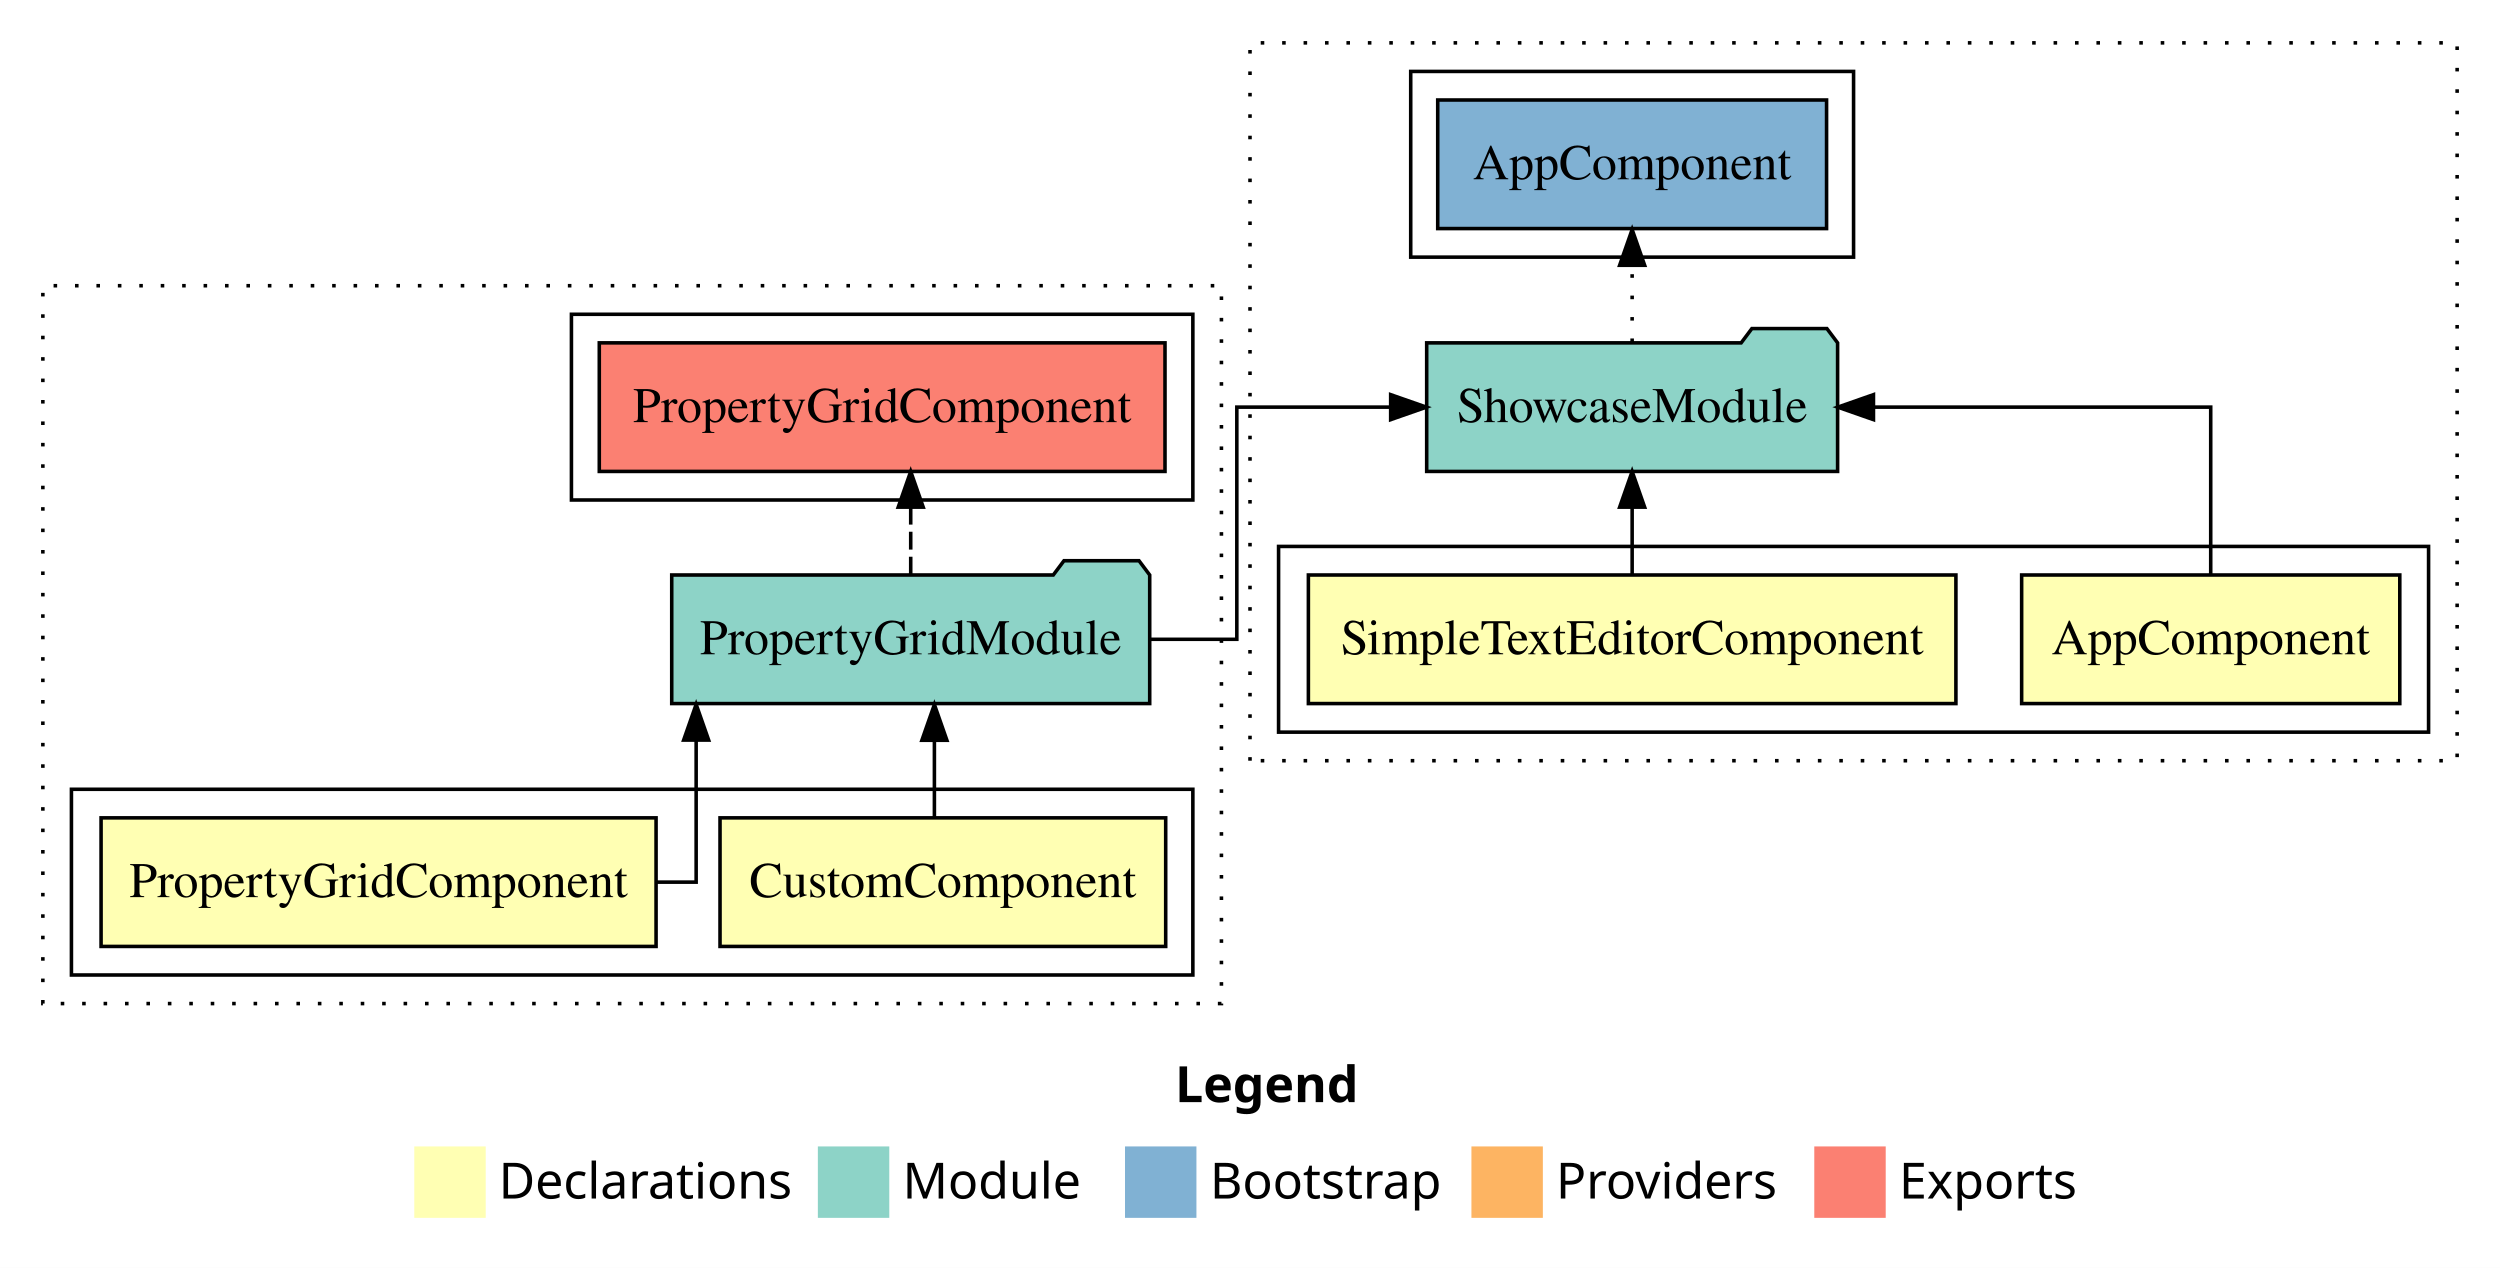
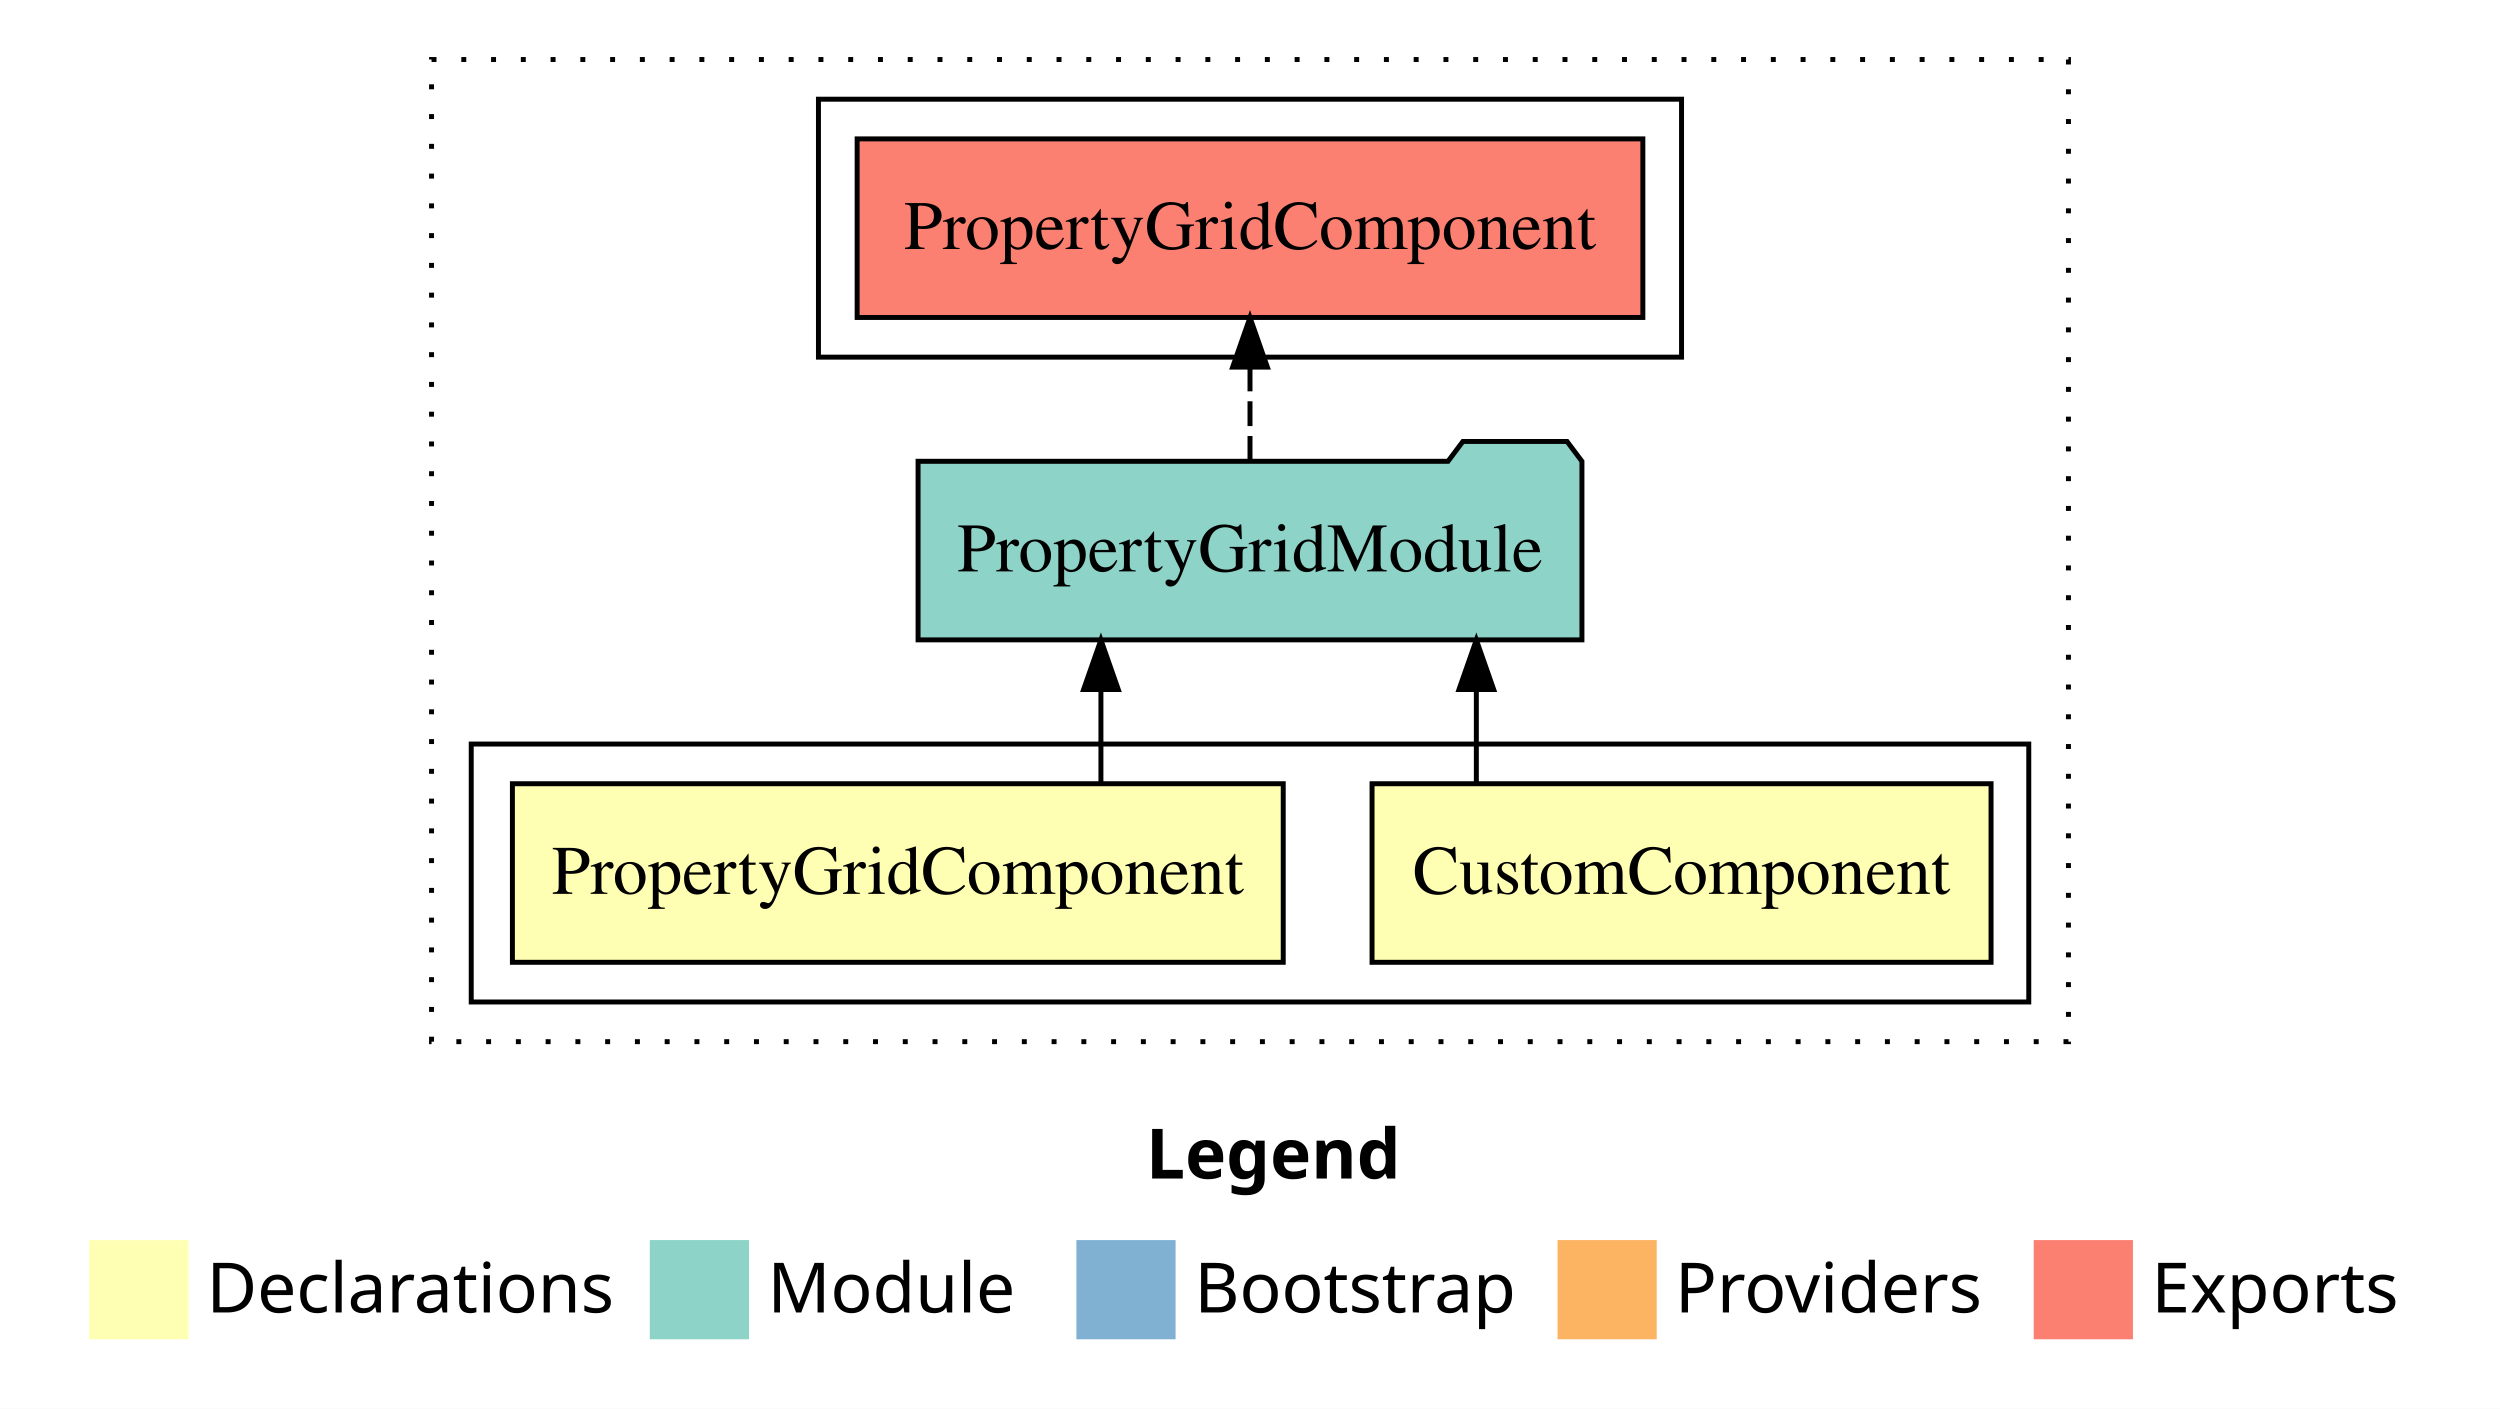
- <svg xmlns="http://www.w3.org/2000/svg" width="700pt" height="355pt" viewBox="0.00 0.00 700.00 355.00">
-   <g id="graph0" class="graph" transform="scale(1 1) rotate(0) translate(4 351)">
-     <polygon fill="#ffffff" stroke="transparent" points="-4,4 -4,-351 696,-351 696,4 -4,4" />
-     <text text-anchor="start" x="325.009" y="-42.4" font-family="sans-serif" font-weight="bold" font-size="14.00" fill="#000000">Legend</text>
-     <polygon fill="#ffffb3" stroke="transparent" points="112,-10 112,-30 132,-30 132,-10 112,-10" />
-     <text text-anchor="start" x="135.629" y="-15.4" font-family="sans-serif" font-size="14.00" fill="#000000">  Declarations</text>
-     <polygon fill="#8dd3c7" stroke="transparent" points="225,-10 225,-30 245,-30 245,-10 225,-10" />
-     <text text-anchor="start" x="248.725" y="-15.4" font-family="sans-serif" font-size="14.00" fill="#000000">  Module</text>
-     <polygon fill="#80b1d3" stroke="transparent" points="311,-10 311,-30 331,-30 331,-10 311,-10" />
-     <text text-anchor="start" x="334.781" y="-15.4" font-family="sans-serif" font-size="14.00" fill="#000000">  Bootstrap</text>
-     <polygon fill="#fdb462" stroke="transparent" points="408,-10 408,-30 428,-30 428,-10 408,-10" />
-     <text text-anchor="start" x="431.673" y="-15.4" font-family="sans-serif" font-size="14.00" fill="#000000">  Providers</text>
-     <polygon fill="#fb8072" stroke="transparent" points="504,-10 504,-30 524,-30 524,-10 504,-10" />
-     <text text-anchor="start" x="527.726" y="-15.4" font-family="sans-serif" font-size="14.00" fill="#000000">  Exports</text>
+ <svg xmlns="http://www.w3.org/2000/svg" width="504pt" height="284pt" viewBox="0.00 0.00 504.00 284.00">
+   <g id="graph0" class="graph" transform="scale(1 1) rotate(0) translate(4 280)">
+     <polygon fill="#ffffff" stroke="transparent" points="-4,4 -4,-280 500,-280 500,4 -4,4" />
+     <text text-anchor="start" x="227.009" y="-42.4" font-family="sans-serif" font-weight="bold" font-size="14.00" fill="#000000">Legend</text>
+     <polygon fill="#ffffb3" stroke="transparent" points="14,-10 14,-30 34,-30 34,-10 14,-10" />
+     <text text-anchor="start" x="37.629" y="-15.4" font-family="sans-serif" font-size="14.00" fill="#000000">  Declarations</text>
+     <polygon fill="#8dd3c7" stroke="transparent" points="127,-10 127,-30 147,-30 147,-10 127,-10" />
+     <text text-anchor="start" x="150.725" y="-15.4" font-family="sans-serif" font-size="14.00" fill="#000000">  Module</text>
+     <polygon fill="#80b1d3" stroke="transparent" points="213,-10 213,-30 233,-30 233,-10 213,-10" />
+     <text text-anchor="start" x="236.781" y="-15.4" font-family="sans-serif" font-size="14.00" fill="#000000">  Bootstrap</text>
+     <polygon fill="#fdb462" stroke="transparent" points="310,-10 310,-30 330,-30 330,-10 310,-10" />
+     <text text-anchor="start" x="333.673" y="-15.4" font-family="sans-serif" font-size="14.00" fill="#000000">  Providers</text>
+     <polygon fill="#fb8072" stroke="transparent" points="406,-10 406,-30 426,-30 426,-10 406,-10" />
+     <text text-anchor="start" x="429.726" y="-15.4" font-family="sans-serif" font-size="14.00" fill="#000000">  Exports</text>
    <g id="clust1" class="cluster">
-       <polygon fill="none" stroke="#000000" stroke-dasharray="1,5" points="8,-70 8,-271 338,-271 338,-70 8,-70" />
+       <polygon fill="none" stroke="#000000" stroke-dasharray="1,5" points="83,-70 83,-268 413,-268 413,-70 83,-70" />
    </g>
    <g id="clust2" class="cluster">
-       <polygon fill="none" stroke="#000000" points="16,-78 16,-130 330,-130 330,-78 16,-78" />
+       <polygon fill="none" stroke="#000000" points="91,-78 91,-130 405,-130 405,-78 91,-78" />
    </g>
    <g id="clust6" class="cluster">
-       <polygon fill="none" stroke="#000000" points="156,-211 156,-263 330,-263 330,-211 156,-211" />
-     </g>
-     <g id="clust9" class="cluster">
-       <polygon fill="none" stroke="#000000" stroke-dasharray="1,5" points="346,-138 346,-339 684,-339 684,-138 346,-138" />
-     </g>
-     <g id="clust10" class="cluster">
-       <polygon fill="none" stroke="#000000" points="354,-146 354,-198 676,-198 676,-146 354,-146" />
-     </g>
-     <g id="clust15" class="cluster">
-       <polygon fill="none" stroke="#000000" points="391,-279 391,-331 515,-331 515,-279 391,-279" />
+       <polygon fill="none" stroke="#000000" points="161,-208 161,-260 335,-260 335,-208 161,-208" />
    </g>
    <g id="node1" class="node">
-       <polygon fill="#ffffb3" stroke="#000000" points="322.395,-122 197.605,-122 197.605,-86 322.395,-86 322.395,-122" />
-       <text text-anchor="middle" x="260" y="-99.8" font-family="Times,serif" font-size="14.00" fill="#000000">CustomComponent</text>
+       <polygon fill="#ffffb3" stroke="#000000" points="397.395,-122 272.605,-122 272.605,-86 397.395,-86 397.395,-122" />
+       <text text-anchor="middle" x="335" y="-99.8" font-family="Times,serif" font-size="14.00" fill="#000000">CustomComponent</text>
    </g>
    <g id="node3" class="node">
-       <polygon fill="#8dd3c7" stroke="#000000" points="317.917,-190 314.917,-194 293.917,-194 290.917,-190 184.083,-190 184.083,-154 317.917,-154 317.917,-190" />
-       <text text-anchor="middle" x="251" y="-167.8" font-family="Times,serif" font-size="14.00" fill="#000000">PropertyGridModule</text>
+       <polygon fill="#8dd3c7" stroke="#000000" points="314.917,-187 311.917,-191 290.917,-191 287.917,-187 181.083,-187 181.083,-151 314.917,-151 314.917,-187" />
+       <text text-anchor="middle" x="248" y="-164.8" font-family="Times,serif" font-size="14.00" fill="#000000">PropertyGridModule</text>
    </g>
    <g id="edge1" class="edge">
-       <path fill="none" stroke="#000000" d="M257.63,-122.223C257.63,-122.223 257.63,-143.727 257.63,-143.727" />
-       <polygon fill="#000000" stroke="#000000" points="254.131,-143.727 257.63,-153.727 261.13,-143.727 254.131,-143.727" />
+       <path fill="none" stroke="#000000" d="M293.63,-122.106C293.63,-122.106 293.63,-140.991 293.63,-140.991" />
+       <polygon fill="#000000" stroke="#000000" points="290.13,-140.991 293.63,-150.991 297.13,-140.991 290.13,-140.991" />
    </g>
    <g id="node2" class="node">
-       <polygon fill="#ffffb3" stroke="#000000" points="179.699,-122 24.301,-122 24.301,-86 179.699,-86 179.699,-122" />
-       <text text-anchor="middle" x="102" y="-99.8" font-family="Times,serif" font-size="14.00" fill="#000000">PropertyGridComponent</text>
+       <polygon fill="#ffffb3" stroke="#000000" points="254.699,-122 99.301,-122 99.301,-86 254.699,-86 254.699,-122" />
+       <text text-anchor="middle" x="177" y="-99.8" font-family="Times,serif" font-size="14.00" fill="#000000">PropertyGridComponent</text>
    </g>
    <g id="edge2" class="edge">
-       <path fill="none" stroke="#000000" d="M179.66,-104C186.514,-104 190.922,-104 190.922,-104 190.922,-104 190.922,-143.777 190.922,-143.777" />
-       <polygon fill="#000000" stroke="#000000" points="187.422,-143.777 190.922,-153.777 194.422,-143.777 187.422,-143.777" />
+       <path fill="none" stroke="#000000" d="M217.946,-122.106C217.946,-122.106 217.946,-140.991 217.946,-140.991" />
+       <polygon fill="#000000" stroke="#000000" points="214.446,-140.991 217.946,-150.991 221.446,-140.991 214.446,-140.991" />
    </g>
    <g id="node4" class="node">
-       <polygon fill="#fb8072" stroke="#000000" points="322.2,-255 163.8,-255 163.8,-219 322.2,-219 322.2,-255" />
-       <text text-anchor="middle" x="243" y="-232.8" font-family="Times,serif" font-size="14.00" fill="#000000">PropertyGridComponent </text>
+       <polygon fill="#fb8072" stroke="#000000" points="327.2,-252 168.8,-252 168.8,-216 327.2,-216 327.2,-252" />
+       <text text-anchor="middle" x="248" y="-229.8" font-family="Times,serif" font-size="14.00" fill="#000000">PropertyGridComponent </text>
    </g>
    <g id="edge3" class="edge">
-       <path fill="none" stroke="#000000" stroke-dasharray="5,2" d="M251,-190.106C251,-190.106 251,-208.991 251,-208.991" />
-       <polygon fill="#000000" stroke="#000000" points="247.5,-208.991 251,-218.991 254.5,-208.991 247.5,-208.991" />
-     </g>
-     <g id="node7" class="node">
-       <polygon fill="#8dd3c7" stroke="#000000" points="510.528,-255 507.528,-259 486.528,-259 483.528,-255 395.472,-255 395.472,-219 510.528,-219 510.528,-255" />
-       <text text-anchor="middle" x="453" y="-232.8" font-family="Times,serif" font-size="14.00" fill="#000000">ShowcaseModule</text>
-     </g>
-     <g id="edge6" class="edge">
-       <path fill="none" stroke="#000000" d="M317.841,-172C331.764,-172 342.31,-172 342.31,-172 342.31,-172 342.31,-237 342.31,-237 342.31,-237 385.386,-237 385.386,-237" />
-       <polygon fill="#000000" stroke="#000000" points="385.386,-240.5 395.386,-237 385.386,-233.5 385.386,-240.5" />
-     </g>
-     <g id="node5" class="node">
-       <polygon fill="#ffffb3" stroke="#000000" points="667.94,-190 562.06,-190 562.06,-154 667.94,-154 667.94,-190" />
-       <text text-anchor="middle" x="615" y="-167.8" font-family="Times,serif" font-size="14.00" fill="#000000">AppComponent</text>
-     </g>
-     <g id="edge4" class="edge">
-       <path fill="none" stroke="#000000" d="M615,-190.106C615,-209.339 615,-237 615,-237 615,-237 520.571,-237 520.571,-237" />
-       <polygon fill="#000000" stroke="#000000" points="520.571,-233.5 510.571,-237 520.571,-240.5 520.571,-233.5" />
-     </g>
-     <g id="node6" class="node">
-       <polygon fill="#ffffb3" stroke="#000000" points="543.654,-190 362.346,-190 362.346,-154 543.654,-154 543.654,-190" />
-       <text text-anchor="middle" x="453" y="-167.8" font-family="Times,serif" font-size="14.00" fill="#000000">SimpleTextEditorComponent</text>
-     </g>
-     <g id="edge5" class="edge">
-       <path fill="none" stroke="#000000" d="M453,-190.106C453,-190.106 453,-208.991 453,-208.991" />
-       <polygon fill="#000000" stroke="#000000" points="449.5,-208.991 453,-218.991 456.5,-208.991 449.5,-208.991" />
-     </g>
-     <g id="node8" class="node">
-       <polygon fill="#80b1d3" stroke="#000000" points="507.439,-323 398.561,-323 398.561,-287 507.439,-287 507.439,-323" />
-       <text text-anchor="middle" x="453" y="-300.8" font-family="Times,serif" font-size="14.00" fill="#000000">AppComponent </text>
-     </g>
-     <g id="edge7" class="edge">
-       <path fill="none" stroke="#000000" stroke-dasharray="1,5" d="M453,-255.223C453,-255.223 453,-276.727 453,-276.727" />
-       <polygon fill="#000000" stroke="#000000" points="449.5,-276.727 453,-286.727 456.5,-276.727 449.5,-276.727" />
+       <path fill="none" stroke="#000000" stroke-dasharray="5,2" d="M248,-187.106C248,-187.106 248,-205.991 248,-205.991" />
+       <polygon fill="#000000" stroke="#000000" points="244.5,-205.991 248,-215.991 251.5,-205.991 244.5,-205.991" />
    </g>
  </g>
</svg>
